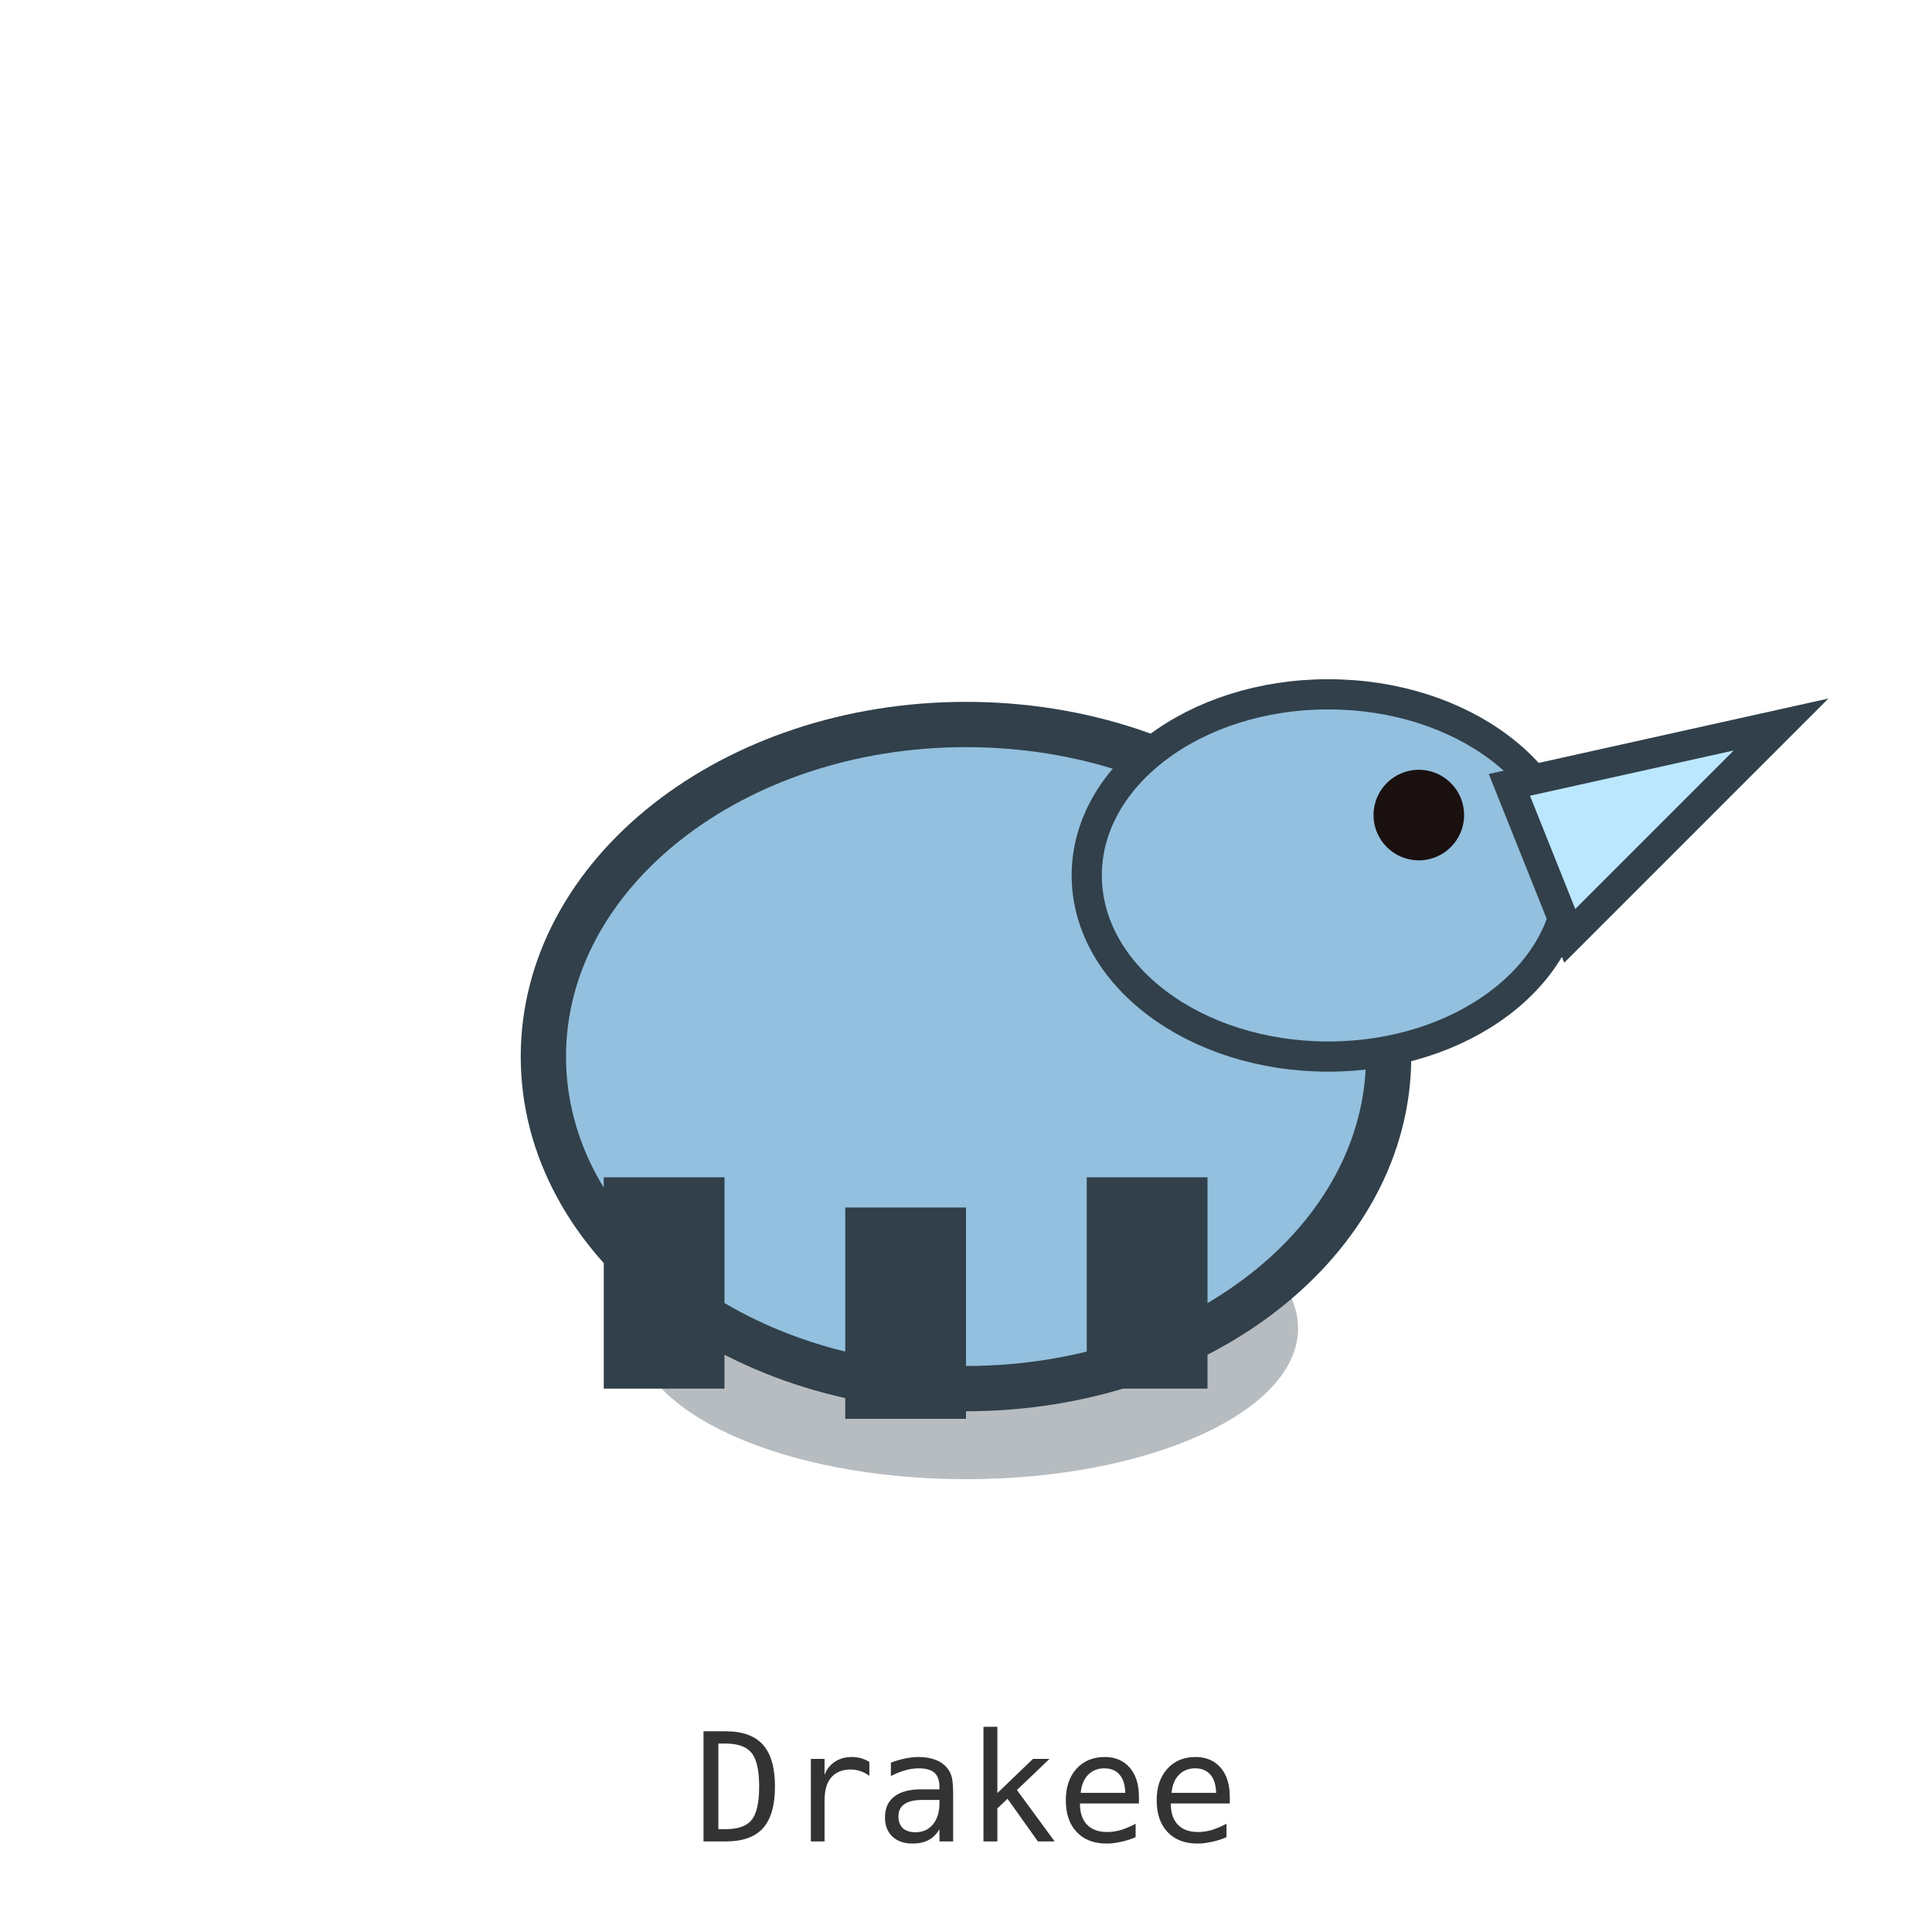
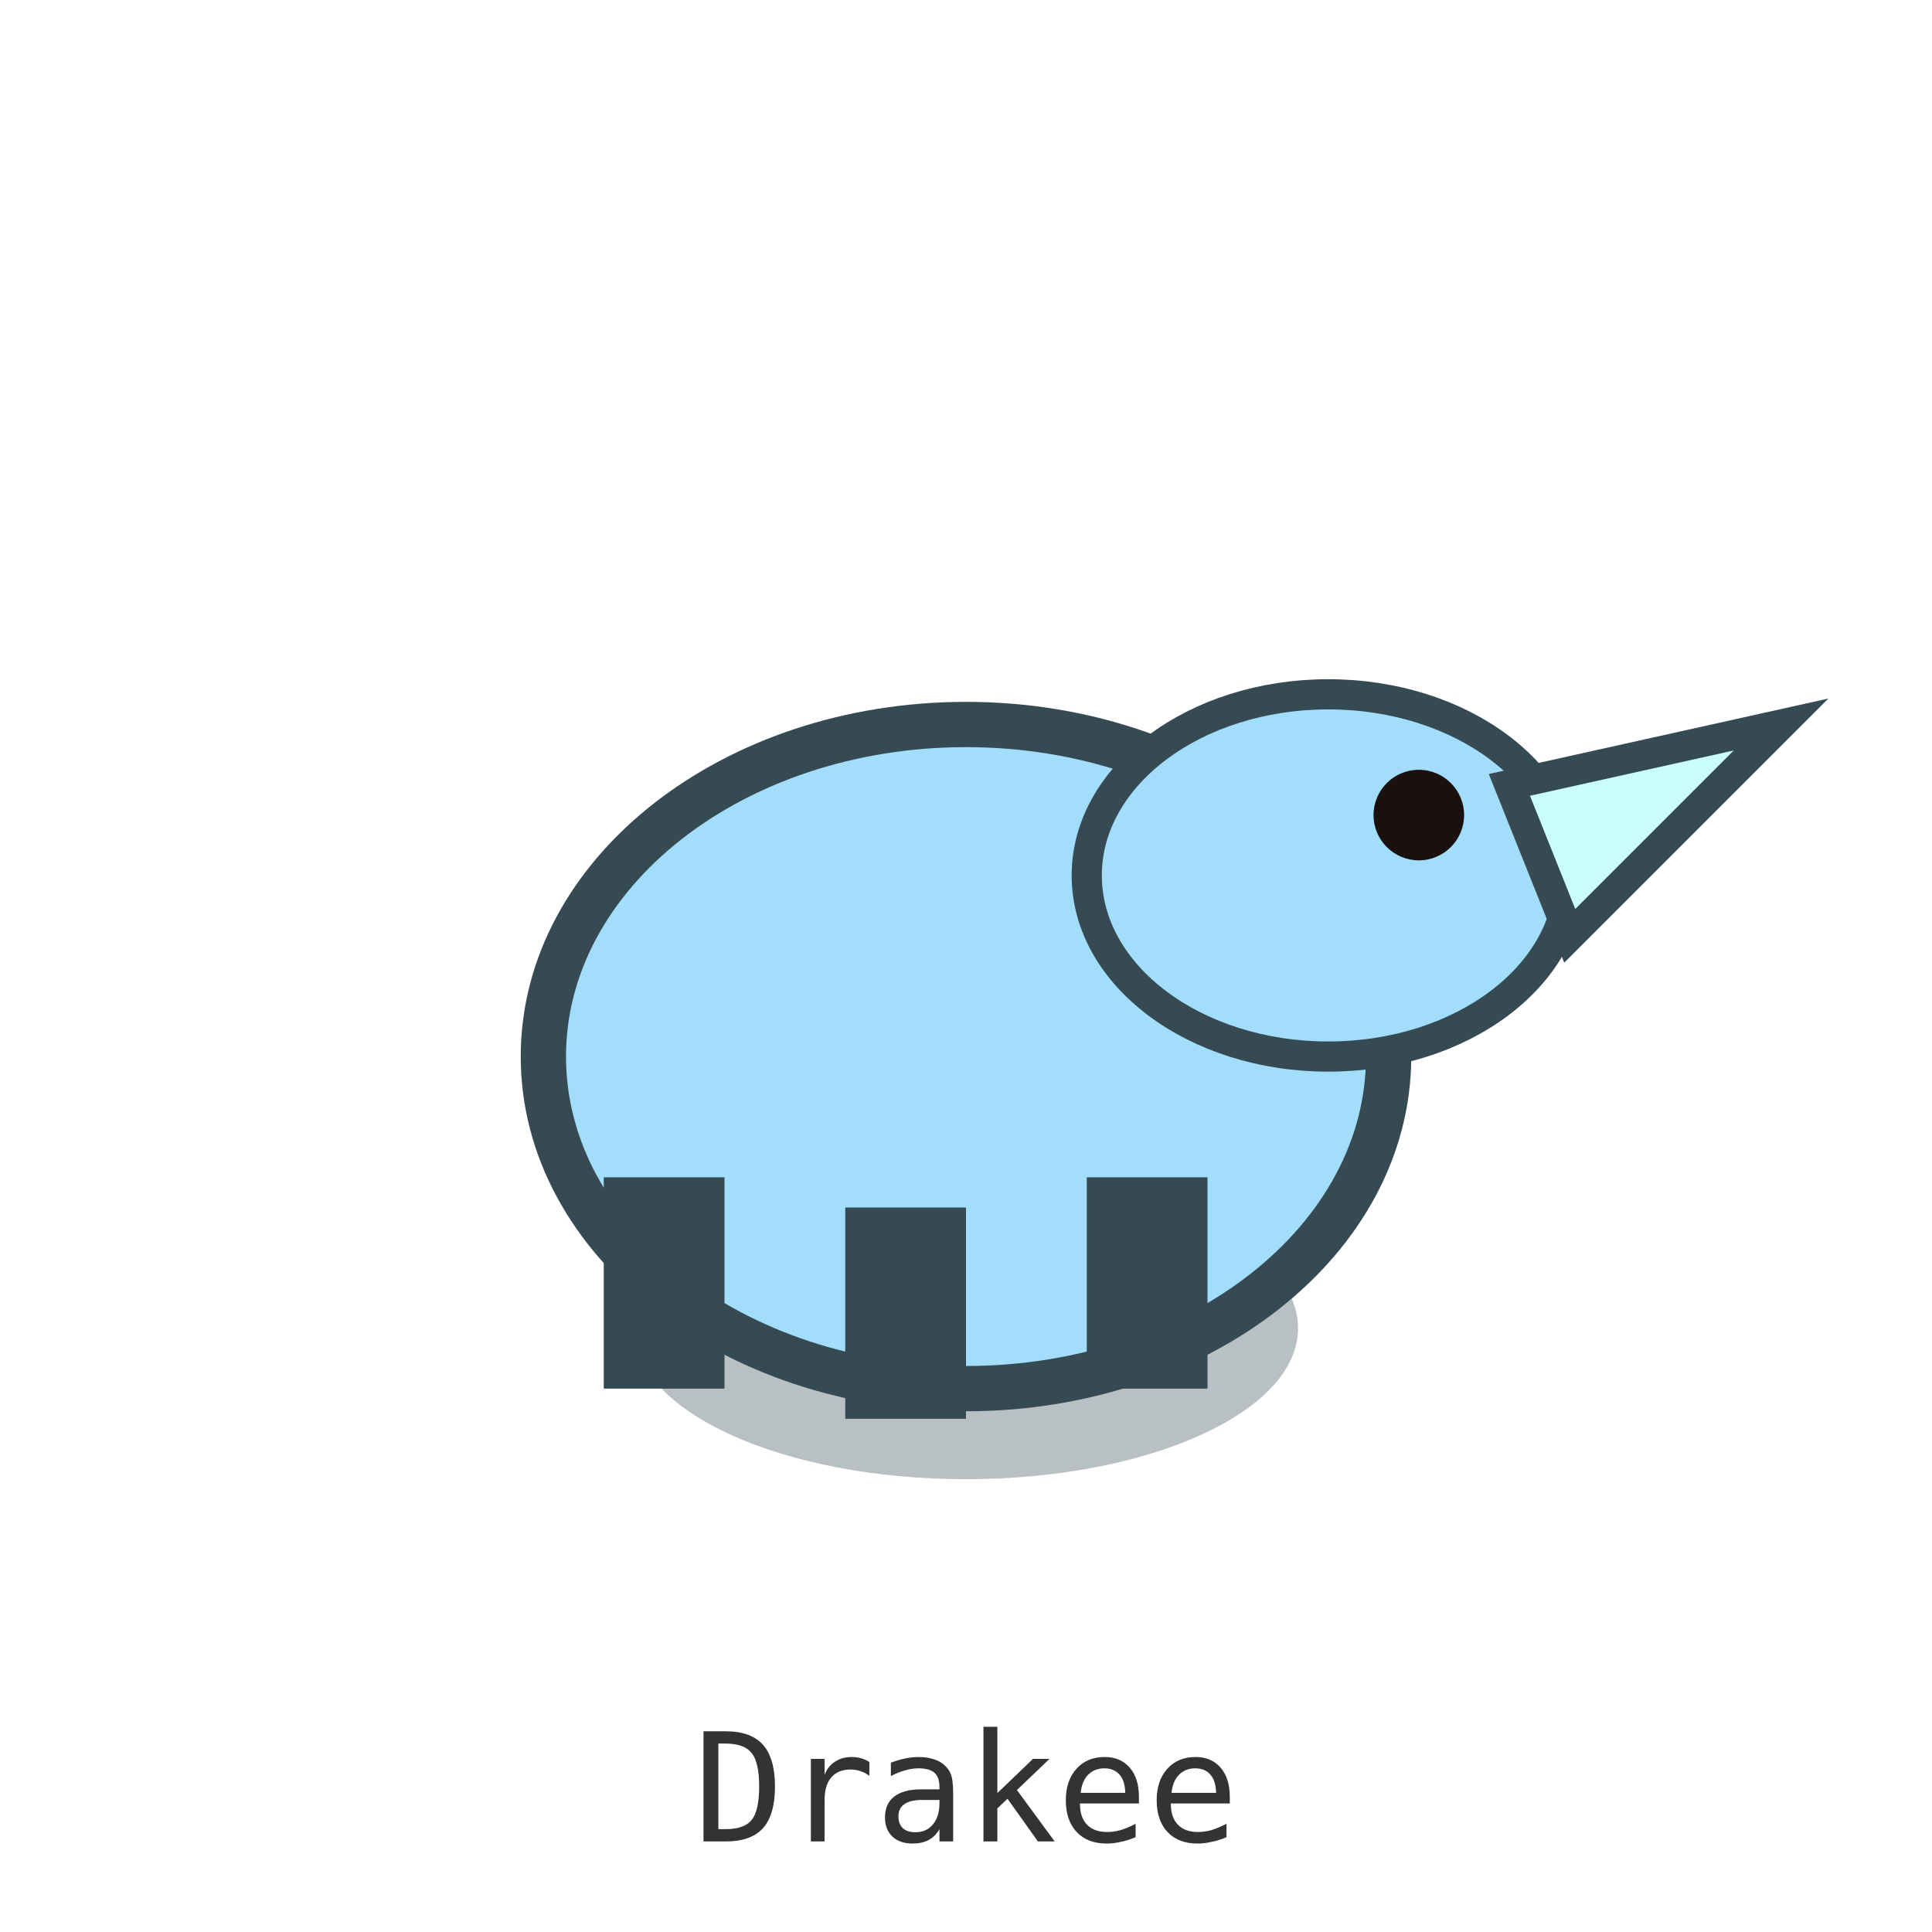
<svg xmlns="http://www.w3.org/2000/svg" width="128" height="128" viewBox="0 0 128 128" shape-rendering="geometricPrecision" role="img" aria-label="drakee">
  <rect width="128" height="128" fill="none" />
-   <ellipse cx="64" cy="88" rx="22" ry="10" fill="#31404a" opacity="0.35" />
-   <ellipse cx="64" cy="70" rx="28" ry="22" fill="#93c0de" stroke="#31404a" stroke-width="3" />
-   <ellipse cx="88" cy="58" rx="16" ry="12" fill="#93c0de" stroke="#31404a" stroke-width="2" />
-   <polygon points="100,52 118,48 104,62" fill="#bbe8ff" stroke="#31404a" stroke-width="2" />
+   <ellipse cx="64" cy="88" rx="22" ry="10" fill="#364a54" opacity="0.35" />
+   <ellipse cx="64" cy="70" rx="28" ry="22" fill="#a2defc" stroke="#364a54" stroke-width="3" />
+   <ellipse cx="88" cy="58" rx="16" ry="12" fill="#a2defc" stroke="#364a54" stroke-width="2" />
+   <polygon points="100,52 118,48 104,62" fill="#caffff" stroke="#364a54" stroke-width="2" />
  <ellipse cx="94" cy="54" rx="3" ry="3" fill="#1a1010" />
-   <rect x="40" y="78" width="8" height="14" fill="#31404a" />
-   <rect x="56" y="80" width="8" height="14" fill="#31404a" />
-   <rect x="72" y="78" width="8" height="14" fill="#31404a" />
+   <rect x="40" y="78" width="8" height="14" fill="#364a54" />
+   <rect x="56" y="80" width="8" height="14" fill="#364a54" />
+   <rect x="72" y="78" width="8" height="14" fill="#364a54" />
  <text x="64" y="122" text-anchor="middle" font-family="monospace" font-size="10" fill="#333">Drakee</text>
</svg>
